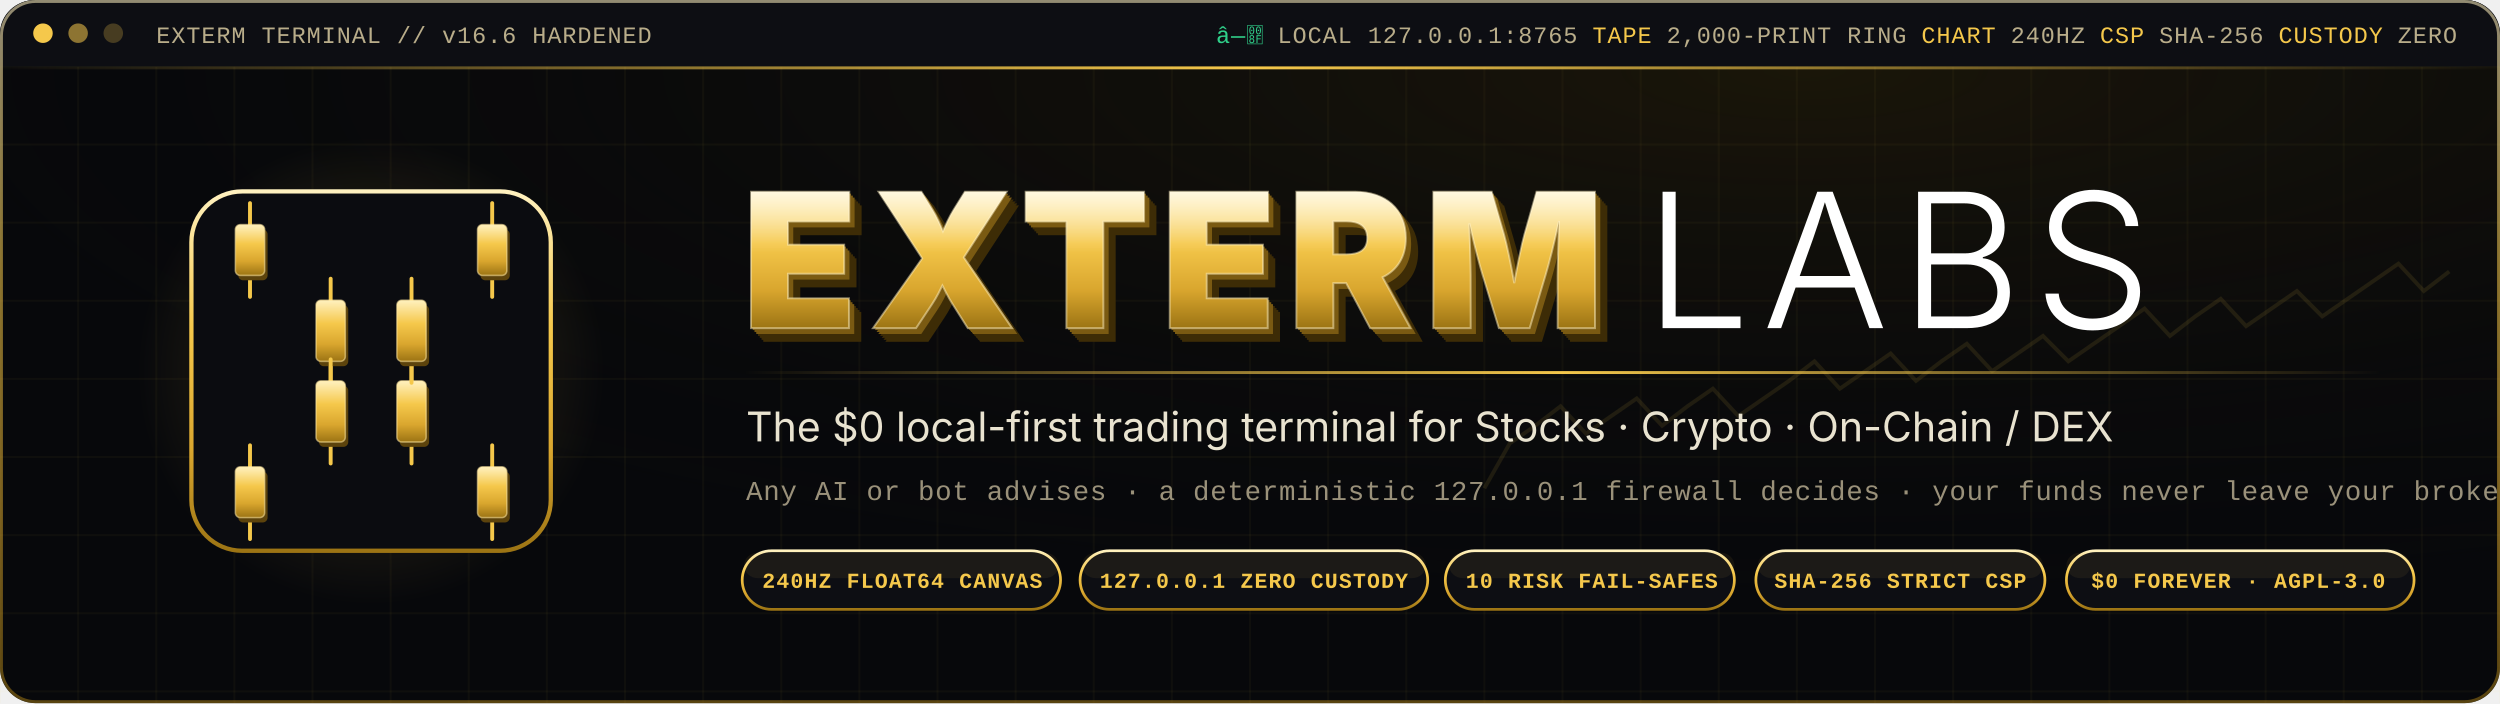
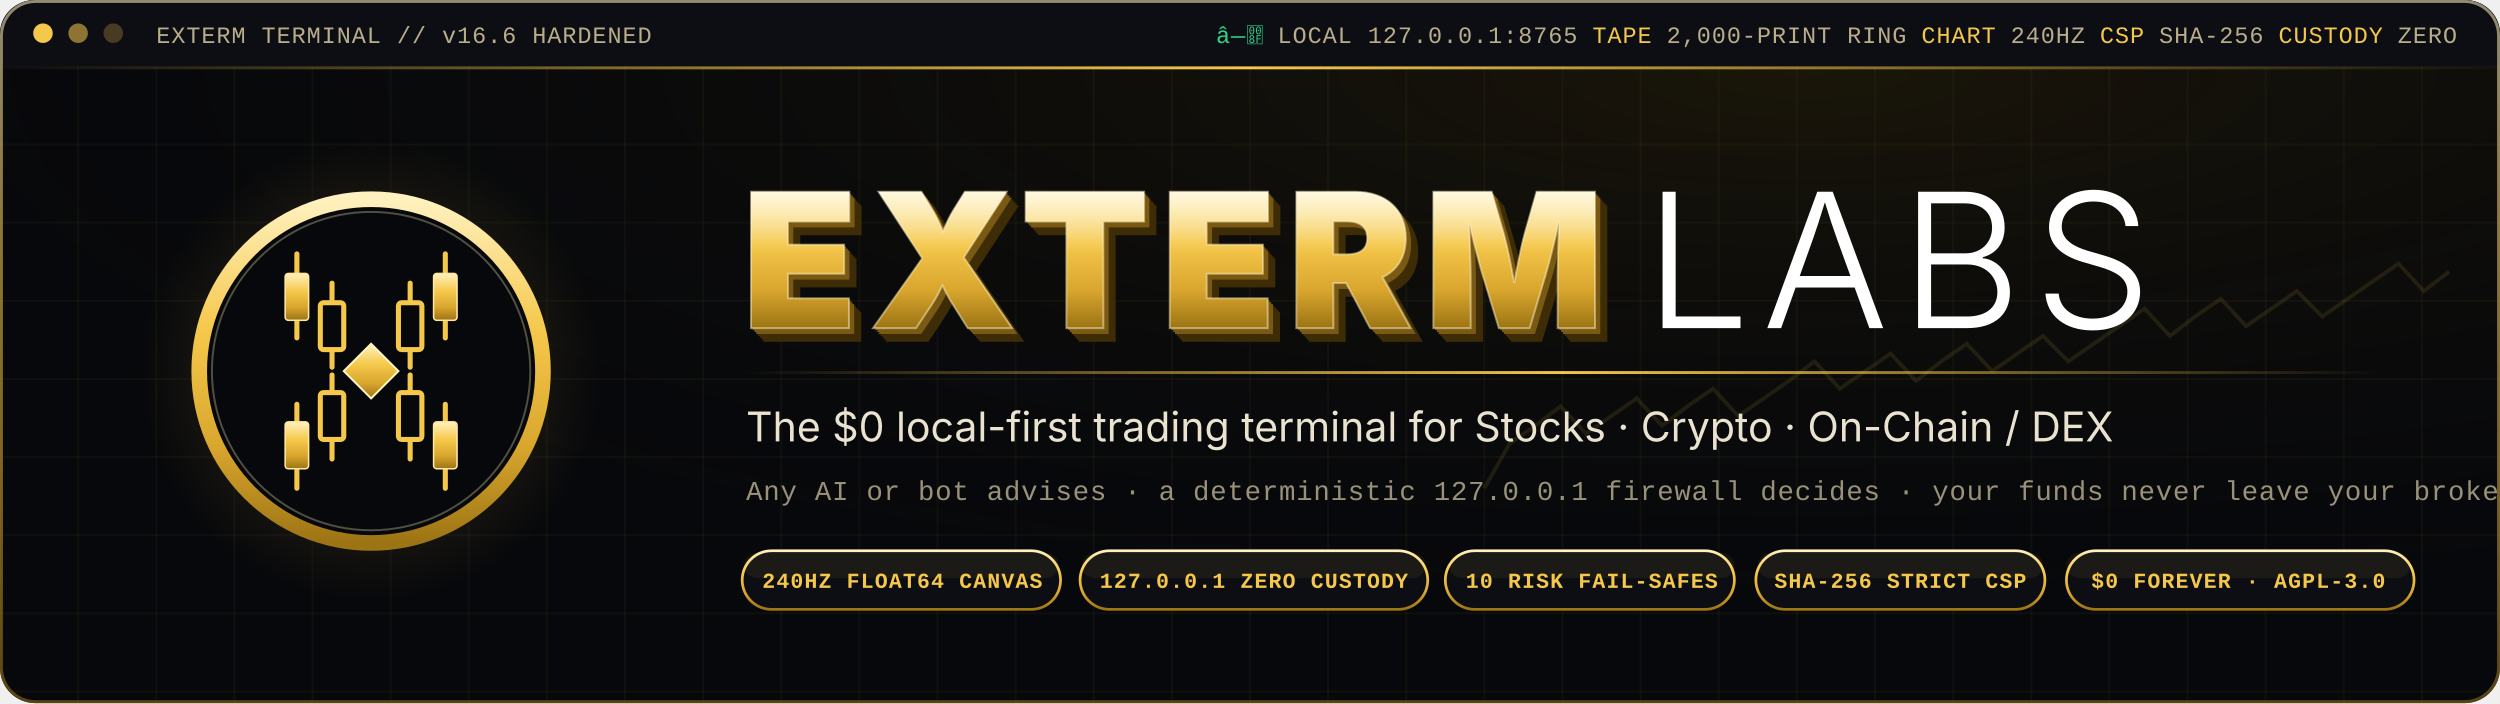
<svg xmlns="http://www.w3.org/2000/svg" width="1280" height="360" viewBox="0 0 1280 360" role="img" aria-label="ExTerm Labs: obsidian and gold local-first trading terminal">
  <defs>
    <linearGradient id="gold" x1="0" y1="0" x2="0" y2="1">
      <stop offset="0" stop-color="#FFF1BF" />
      <stop offset=".38" stop-color="#F5C84B" />
      <stop offset=".72" stop-color="#D9A62E" />
      <stop offset="1" stop-color="#9C7414" />
    </linearGradient>
    <linearGradient id="goldH" x1="0" y1="0" x2="1" y2="0">
      <stop offset="0" stop-color="#F5C84B" stop-opacity="0" />
      <stop offset=".5" stop-color="#F5C84B" />
      <stop offset="1" stop-color="#F5C84B" stop-opacity="0" />
    </linearGradient>
    <linearGradient id="obs" x1="0" y1="0" x2="0" y2="1">
      <stop offset="0" stop-color="#101219" />
      <stop offset="1" stop-color="#07080B" />
    </linearGradient>
    <radialGradient id="halo">
      <stop offset="0" stop-color="#F5C84B" stop-opacity=".22" />
      <stop offset="1" stop-color="#F5C84B" stop-opacity="0" />
    </radialGradient>
    <radialGradient id="bgGlow" cx=".72" cy=".1" r=".8">
      <stop offset="0" stop-color="#2a2108" stop-opacity=".55" />
      <stop offset="1" stop-color="#07080B" stop-opacity="0" />
    </radialGradient>
    <linearGradient id="shine" x1="0" y1="0" x2="0" y2="1">
      <stop offset="0" stop-color="#fff" stop-opacity=".9" />
      <stop offset=".45" stop-color="#fff" stop-opacity="0" />
    </linearGradient>
  </defs>
  <rect width="1280" height="360" rx="18" fill="#07080B" />
  <rect width="1280" height="360" rx="18" fill="url(#bgGlow)" />
  <line x1="0" y1="34" x2="0" y2="360" stroke="#F5C84B" stroke-opacity=".035" />
  <line x1="40" y1="34" x2="40" y2="360" stroke="#F5C84B" stroke-opacity=".035" />
  <line x1="80" y1="34" x2="80" y2="360" stroke="#F5C84B" stroke-opacity=".035" />
  <line x1="120" y1="34" x2="120" y2="360" stroke="#F5C84B" stroke-opacity=".035" />
  <line x1="160" y1="34" x2="160" y2="360" stroke="#F5C84B" stroke-opacity=".035" />
  <line x1="200" y1="34" x2="200" y2="360" stroke="#F5C84B" stroke-opacity=".035" />
  <line x1="240" y1="34" x2="240" y2="360" stroke="#F5C84B" stroke-opacity=".035" />
  <line x1="280" y1="34" x2="280" y2="360" stroke="#F5C84B" stroke-opacity=".035" />
  <line x1="320" y1="34" x2="320" y2="360" stroke="#F5C84B" stroke-opacity=".035" />
  <line x1="360" y1="34" x2="360" y2="360" stroke="#F5C84B" stroke-opacity=".035" />
  <line x1="400" y1="34" x2="400" y2="360" stroke="#F5C84B" stroke-opacity=".035" />
  <line x1="440" y1="34" x2="440" y2="360" stroke="#F5C84B" stroke-opacity=".035" />
  <line x1="480" y1="34" x2="480" y2="360" stroke="#F5C84B" stroke-opacity=".035" />
  <line x1="520" y1="34" x2="520" y2="360" stroke="#F5C84B" stroke-opacity=".035" />
  <line x1="560" y1="34" x2="560" y2="360" stroke="#F5C84B" stroke-opacity=".035" />
  <line x1="600" y1="34" x2="600" y2="360" stroke="#F5C84B" stroke-opacity=".035" />
  <line x1="640" y1="34" x2="640" y2="360" stroke="#F5C84B" stroke-opacity=".035" />
  <line x1="680" y1="34" x2="680" y2="360" stroke="#F5C84B" stroke-opacity=".035" />
  <line x1="720" y1="34" x2="720" y2="360" stroke="#F5C84B" stroke-opacity=".035" />
  <line x1="760" y1="34" x2="760" y2="360" stroke="#F5C84B" stroke-opacity=".035" />
  <line x1="800" y1="34" x2="800" y2="360" stroke="#F5C84B" stroke-opacity=".035" />
  <line x1="840" y1="34" x2="840" y2="360" stroke="#F5C84B" stroke-opacity=".035" />
  <line x1="880" y1="34" x2="880" y2="360" stroke="#F5C84B" stroke-opacity=".035" />
  <line x1="920" y1="34" x2="920" y2="360" stroke="#F5C84B" stroke-opacity=".035" />
  <line x1="960" y1="34" x2="960" y2="360" stroke="#F5C84B" stroke-opacity=".035" />
  <line x1="1000" y1="34" x2="1000" y2="360" stroke="#F5C84B" stroke-opacity=".035" />
  <line x1="1040" y1="34" x2="1040" y2="360" stroke="#F5C84B" stroke-opacity=".035" />
  <line x1="1080" y1="34" x2="1080" y2="360" stroke="#F5C84B" stroke-opacity=".035" />
  <line x1="1120" y1="34" x2="1120" y2="360" stroke="#F5C84B" stroke-opacity=".035" />
  <line x1="1160" y1="34" x2="1160" y2="360" stroke="#F5C84B" stroke-opacity=".035" />
  <line x1="1200" y1="34" x2="1200" y2="360" stroke="#F5C84B" stroke-opacity=".035" />
  <line x1="1240" y1="34" x2="1240" y2="360" stroke="#F5C84B" stroke-opacity=".035" />
  <line x1="1280" y1="34" x2="1280" y2="360" stroke="#F5C84B" stroke-opacity=".035" />
  <line x1="0" y1="34" x2="1280" y2="34" stroke="#F5C84B" stroke-opacity=".035" />
  <line x1="0" y1="74" x2="1280" y2="74" stroke="#F5C84B" stroke-opacity=".035" />
  <line x1="0" y1="114" x2="1280" y2="114" stroke="#F5C84B" stroke-opacity=".035" />
  <line x1="0" y1="154" x2="1280" y2="154" stroke="#F5C84B" stroke-opacity=".035" />
  <line x1="0" y1="194" x2="1280" y2="194" stroke="#F5C84B" stroke-opacity=".035" />
  <line x1="0" y1="234" x2="1280" y2="234" stroke="#F5C84B" stroke-opacity=".035" />
  <line x1="0" y1="274" x2="1280" y2="274" stroke="#F5C84B" stroke-opacity=".035" />
  <line x1="0" y1="314" x2="1280" y2="314" stroke="#F5C84B" stroke-opacity=".035" />
  <line x1="0" y1="354" x2="1280" y2="354" stroke="#F5C84B" stroke-opacity=".035" />
  <path d="M760 250 L773 227 L786 218 L799 208 L812 222 L825 213 L838 204 L851 218 L864 208 L877 199 L890 213 L903 204 L916 195 L929 185 L942 199 L955 190 L968 181 L981 195 L994 185 L1007 176 L1020 190 L1033 181 L1046 172 L1059 185 L1072 176 L1085 167 L1098 158 L1111 172 L1124 162 L1137 153 L1150 167 L1163 158 L1176 149 L1189 162 L1202 153 L1215 144 L1228 135 L1241 149 L1254 139" fill="none" stroke="#F5C84B" stroke-opacity=".10" stroke-width="2" />
  <rect x="0" y="0" width="1280" height="34" rx="18" fill="#0d0e13" />
  <rect x="0" y="18" width="1280" height="16" fill="#0d0e13" />
  <rect x="0" y="34" width="1280" height="1.5" fill="url(#goldH)" />
  <circle cx="22" cy="17" r="5" fill="#F5C84B" />
  <circle cx="40" cy="17" r="5" fill="#F5C84B" opacity=".55" />
  <circle cx="58" cy="17" r="5" fill="#F5C84B" opacity=".25" />
  <g font-family="ui-monospace,SFMono-Regular,Consolas,'Liberation Mono',Menlo,monospace" font-size="12" fill="#b9ad8a" letter-spacing=".5">
    <text x="80" y="22">EXTERM TERMINAL // v16.6 HARDENED</text>
    <text x="1258" y="22" text-anchor="end">
      <tspan fill="#2fd08a">â—</tspan> LOCAL  127.0.0.1:8765   <tspan fill="#F5C84B">TAPE</tspan> 2,000-PRINT RING   <tspan fill="#F5C84B">CHART</tspan> 240HZ   <tspan fill="#F5C84B">CSP</tspan> SHA-256   <tspan fill="#F5C84B">CUSTODY</tspan> ZERO</text>
  </g>
-   <circle cx="190" cy="190" r="120.0" fill="url(#halo)" />
-   <rect x="98.0" y="98.0" width="184.0" height="184.0" rx="26.0" fill="#0b0c10" stroke="url(#gold)" stroke-width="2.2" />
-   <line x1="128.0" y1="104.0" x2="128.0" y2="152.0" stroke="#F5C84B" stroke-width="2.0" stroke-linecap="round" />
-   <rect x="122.0" y="117.5" width="15.0" height="26.0" rx="2.5" fill="#5c430c" />
-   <rect x="120.5" y="115.0" width="15.0" height="26.0" rx="2.5" fill="url(#gold)" stroke="#FFE7A0" stroke-opacity=".55" stroke-width="0.8" />
-   <line x1="128.0" y1="228.0" x2="128.0" y2="276.0" stroke="#F5C84B" stroke-width="2.0" stroke-linecap="round" />
-   <rect x="122.0" y="241.5" width="15.0" height="26.0" rx="2.5" fill="#5c430c" />
-   <rect x="120.5" y="239.0" width="15.0" height="26.0" rx="2.5" fill="url(#gold)" stroke="#FFE7A0" stroke-opacity=".55" stroke-width="0.8" />
-   <line x1="169.3" y1="142.7" x2="169.3" y2="196.0" stroke="#F5C84B" stroke-width="2.0" stroke-linecap="round" />
-   <rect x="163.3" y="156.2" width="15.0" height="31.3" rx="2.5" fill="#5c430c" />
-   <rect x="161.8" y="153.7" width="15.0" height="31.3" rx="2.5" fill="url(#gold)" stroke="#FFE7A0" stroke-opacity=".55" stroke-width="0.8" />
-   <line x1="169.3" y1="184.0" x2="169.3" y2="237.3" stroke="#F5C84B" stroke-width="2.0" stroke-linecap="round" />
-   <rect x="163.3" y="197.5" width="15.0" height="31.3" rx="2.5" fill="#5c430c" />
-   <rect x="161.8" y="195.0" width="15.0" height="31.3" rx="2.5" fill="url(#gold)" stroke="#FFE7A0" stroke-opacity=".55" stroke-width="0.8" />
-   <line x1="210.7" y1="184.0" x2="210.7" y2="237.3" stroke="#F5C84B" stroke-width="2.0" stroke-linecap="round" />
-   <rect x="204.7" y="197.5" width="15.0" height="31.3" rx="2.5" fill="#5c430c" />
-   <rect x="203.2" y="195.0" width="15.0" height="31.3" rx="2.5" fill="url(#gold)" stroke="#FFE7A0" stroke-opacity=".55" stroke-width="0.8" />
-   <line x1="210.7" y1="142.7" x2="210.7" y2="196.0" stroke="#F5C84B" stroke-width="2.0" stroke-linecap="round" />
-   <rect x="204.7" y="156.2" width="15.0" height="31.3" rx="2.5" fill="#5c430c" />
-   <rect x="203.2" y="153.7" width="15.0" height="31.3" rx="2.5" fill="url(#gold)" stroke="#FFE7A0" stroke-opacity=".55" stroke-width="0.8" />
-   <line x1="252.0" y1="228.0" x2="252.0" y2="276.0" stroke="#F5C84B" stroke-width="2.0" stroke-linecap="round" />
-   <rect x="246.0" y="241.5" width="15.0" height="26.0" rx="2.5" fill="#5c430c" />
-   <rect x="244.5" y="239.0" width="15.0" height="26.0" rx="2.5" fill="url(#gold)" stroke="#FFE7A0" stroke-opacity=".55" stroke-width="0.8" />
-   <line x1="252.0" y1="104.0" x2="252.0" y2="152.0" stroke="#F5C84B" stroke-width="2.0" stroke-linecap="round" />
-   <rect x="246.0" y="117.5" width="15.0" height="26.0" rx="2.5" fill="#5c430c" />
-   <rect x="244.5" y="115.0" width="15.0" height="26.0" rx="2.5" fill="url(#gold)" stroke="#FFE7A0" stroke-opacity=".55" stroke-width="0.8" />
+   <circle cx="190" cy="190" r="118" fill="url(#halo)" />
+   <circle cx="190" cy="190" r="88" fill="#07080B" stroke="url(#gold)" stroke-width="8" />
+   <circle cx="190" cy="190" r="81.5" fill="none" stroke="#FFF5C2" stroke-opacity="0.3" stroke-width="1" />
+   <g stroke="#F5C84B" stroke-width="2.6" stroke-linecap="round">
+     <line x1="152" y1="130" x2="152" y2="173" />
+     <rect x="146" y="140" width="12" height="24" rx="1.6" fill="url(#gold)" stroke="#FFE7A0" stroke-width="0.8" />
+     <line x1="170" y1="145" x2="170" y2="188" />
+     <rect x="164" y="155" width="12" height="24" rx="1.6" fill="#07080B" />
+     <line x1="228" y1="130" x2="228" y2="173" />
+     <rect x="222" y="140" width="12" height="24" rx="1.6" fill="url(#gold)" stroke="#FFE7A0" stroke-width="0.8" />
+     <line x1="210" y1="145" x2="210" y2="188" />
+     <rect x="204" y="155" width="12" height="24" rx="1.6" fill="#07080B" />
+     <line x1="152" y1="207" x2="152" y2="250" />
+     <rect x="146" y="216" width="12" height="24" rx="1.6" fill="url(#gold)" stroke="#FFE7A0" stroke-width="0.8" />
+     <line x1="170" y1="192" x2="170" y2="235" />
+     <rect x="164" y="201" width="12" height="24" rx="1.6" fill="#07080B" />
+     <line x1="228" y1="207" x2="228" y2="250" />
+     <rect x="222" y="216" width="12" height="24" rx="1.6" fill="url(#gold)" stroke="#FFE7A0" stroke-width="0.8" />
+     <line x1="210" y1="192" x2="210" y2="235" />
+     <rect x="204" y="201" width="12" height="24" rx="1.6" fill="#07080B" />
+   </g>
+   <polygon points="190,176 204,190 190,204 176,190" fill="url(#gold)" stroke="#FFF5C2" stroke-width="1" />
  <g font-family="'Segoe UI',Inter,'Helvetica Neue',Arial,sans-serif" font-weight="900" letter-spacing="6">
    <text x="386.3" y="175.0" font-size="96" fill="#3d2c06">EXTERM</text>
    <text x="385.4" y="174.0" font-size="96" fill="#3d2c06">EXTERM</text>
    <text x="384.5" y="173.0" font-size="96" fill="#3d2c06">EXTERM</text>
    <text x="383.6" y="172.0" font-size="96" fill="#3d2c06">EXTERM</text>
    <text x="382.7" y="171.0" font-size="96" fill="#7a5a12">EXTERM</text>
    <text x="381.8" y="170.0" font-size="96" fill="#7a5a12">EXTERM</text>
    <text x="380.9" y="169.0" font-size="96" fill="#7a5a12">EXTERM</text>
    <text x="380" y="168" font-size="96" fill="url(#gold)" stroke="#FFF3C4" stroke-opacity=".5" stroke-width="1">EXTERM</text>
    <text x="380" y="168" font-size="96" fill="url(#shine)" opacity=".55">EXTERM</text>
  </g>
  <text x="842" y="168" font-family="'Segoe UI',Inter,'Helvetica Neue',Arial,sans-serif" font-size="96" font-weight="300" fill="#FFFFFF" letter-spacing="6">LABS</text>
  <rect x="382" y="190" width="836" height="1.5" fill="url(#goldH)" />
  <text x="382" y="226" font-family="'Segoe UI',Inter,'Helvetica Neue',Arial,sans-serif" font-size="21" fill="#e9e3d0">The $0 local-first trading terminal for Stocks · Crypto · On-Chain / DEX</text>
  <text x="382" y="256" font-family="ui-monospace,SFMono-Regular,Consolas,'Liberation Mono',Menlo,monospace" font-size="14" fill="#9a917a" letter-spacing=".4">Any AI or bot advises · a deterministic 127.0.0.1 firewall decides · your funds never leave your broker</text>
  <g>
    <rect x="380" y="282" width="163" height="30" rx="15" fill="#0d0e13" stroke="url(#gold)" stroke-width="1.4" />
    <rect x="381" y="283" width="161" height="13" rx="7" fill="#F5C84B" opacity=".07" />
    <text x="462" y="301" text-anchor="middle" font-family="ui-monospace,SFMono-Regular,Consolas,'Liberation Mono',Menlo,monospace" font-size="11" font-weight="700" fill="#F5C84B" letter-spacing=".6">240HZ FLOAT64 CANVAS</text>
  </g>
  <g>
    <rect x="553" y="282" width="178" height="30" rx="15" fill="#0d0e13" stroke="url(#gold)" stroke-width="1.4" />
    <rect x="554" y="283" width="176" height="13" rx="7" fill="#F5C84B" opacity=".07" />
    <text x="642" y="301" text-anchor="middle" font-family="ui-monospace,SFMono-Regular,Consolas,'Liberation Mono',Menlo,monospace" font-size="11" font-weight="700" fill="#F5C84B" letter-spacing=".6">127.0.0.1 ZERO CUSTODY</text>
  </g>
  <g>
    <rect x="740" y="282" width="148" height="30" rx="15" fill="#0d0e13" stroke="url(#gold)" stroke-width="1.4" />
    <rect x="742" y="283" width="146" height="13" rx="7" fill="#F5C84B" opacity=".07" />
    <text x="815" y="301" text-anchor="middle" font-family="ui-monospace,SFMono-Regular,Consolas,'Liberation Mono',Menlo,monospace" font-size="11" font-weight="700" fill="#F5C84B" letter-spacing=".6">10 RISK FAIL-SAFES</text>
  </g>
  <g>
    <rect x="899" y="282" width="148" height="30" rx="15" fill="#0d0e13" stroke="url(#gold)" stroke-width="1.4" />
    <rect x="900" y="283" width="146" height="13" rx="7" fill="#F5C84B" opacity=".07" />
    <text x="973" y="301" text-anchor="middle" font-family="ui-monospace,SFMono-Regular,Consolas,'Liberation Mono',Menlo,monospace" font-size="11" font-weight="700" fill="#F5C84B" letter-spacing=".6">SHA-256 STRICT CSP</text>
  </g>
  <g>
    <rect x="1058" y="282" width="178" height="30" rx="15" fill="#0d0e13" stroke="url(#gold)" stroke-width="1.4" />
    <rect x="1058" y="283" width="176" height="13" rx="7" fill="#F5C84B" opacity=".07" />
    <text x="1146" y="301" text-anchor="middle" font-family="ui-monospace,SFMono-Regular,Consolas,'Liberation Mono',Menlo,monospace" font-size="11" font-weight="700" fill="#F5C84B" letter-spacing=".6">$0 FOREVER · AGPL-3.0</text>
  </g>
  <rect x=".75" y=".75" width="1278.5" height="358.5" rx="17.5" fill="none" stroke="url(#gold)" stroke-opacity=".55" stroke-width="1.5" />
</svg>
